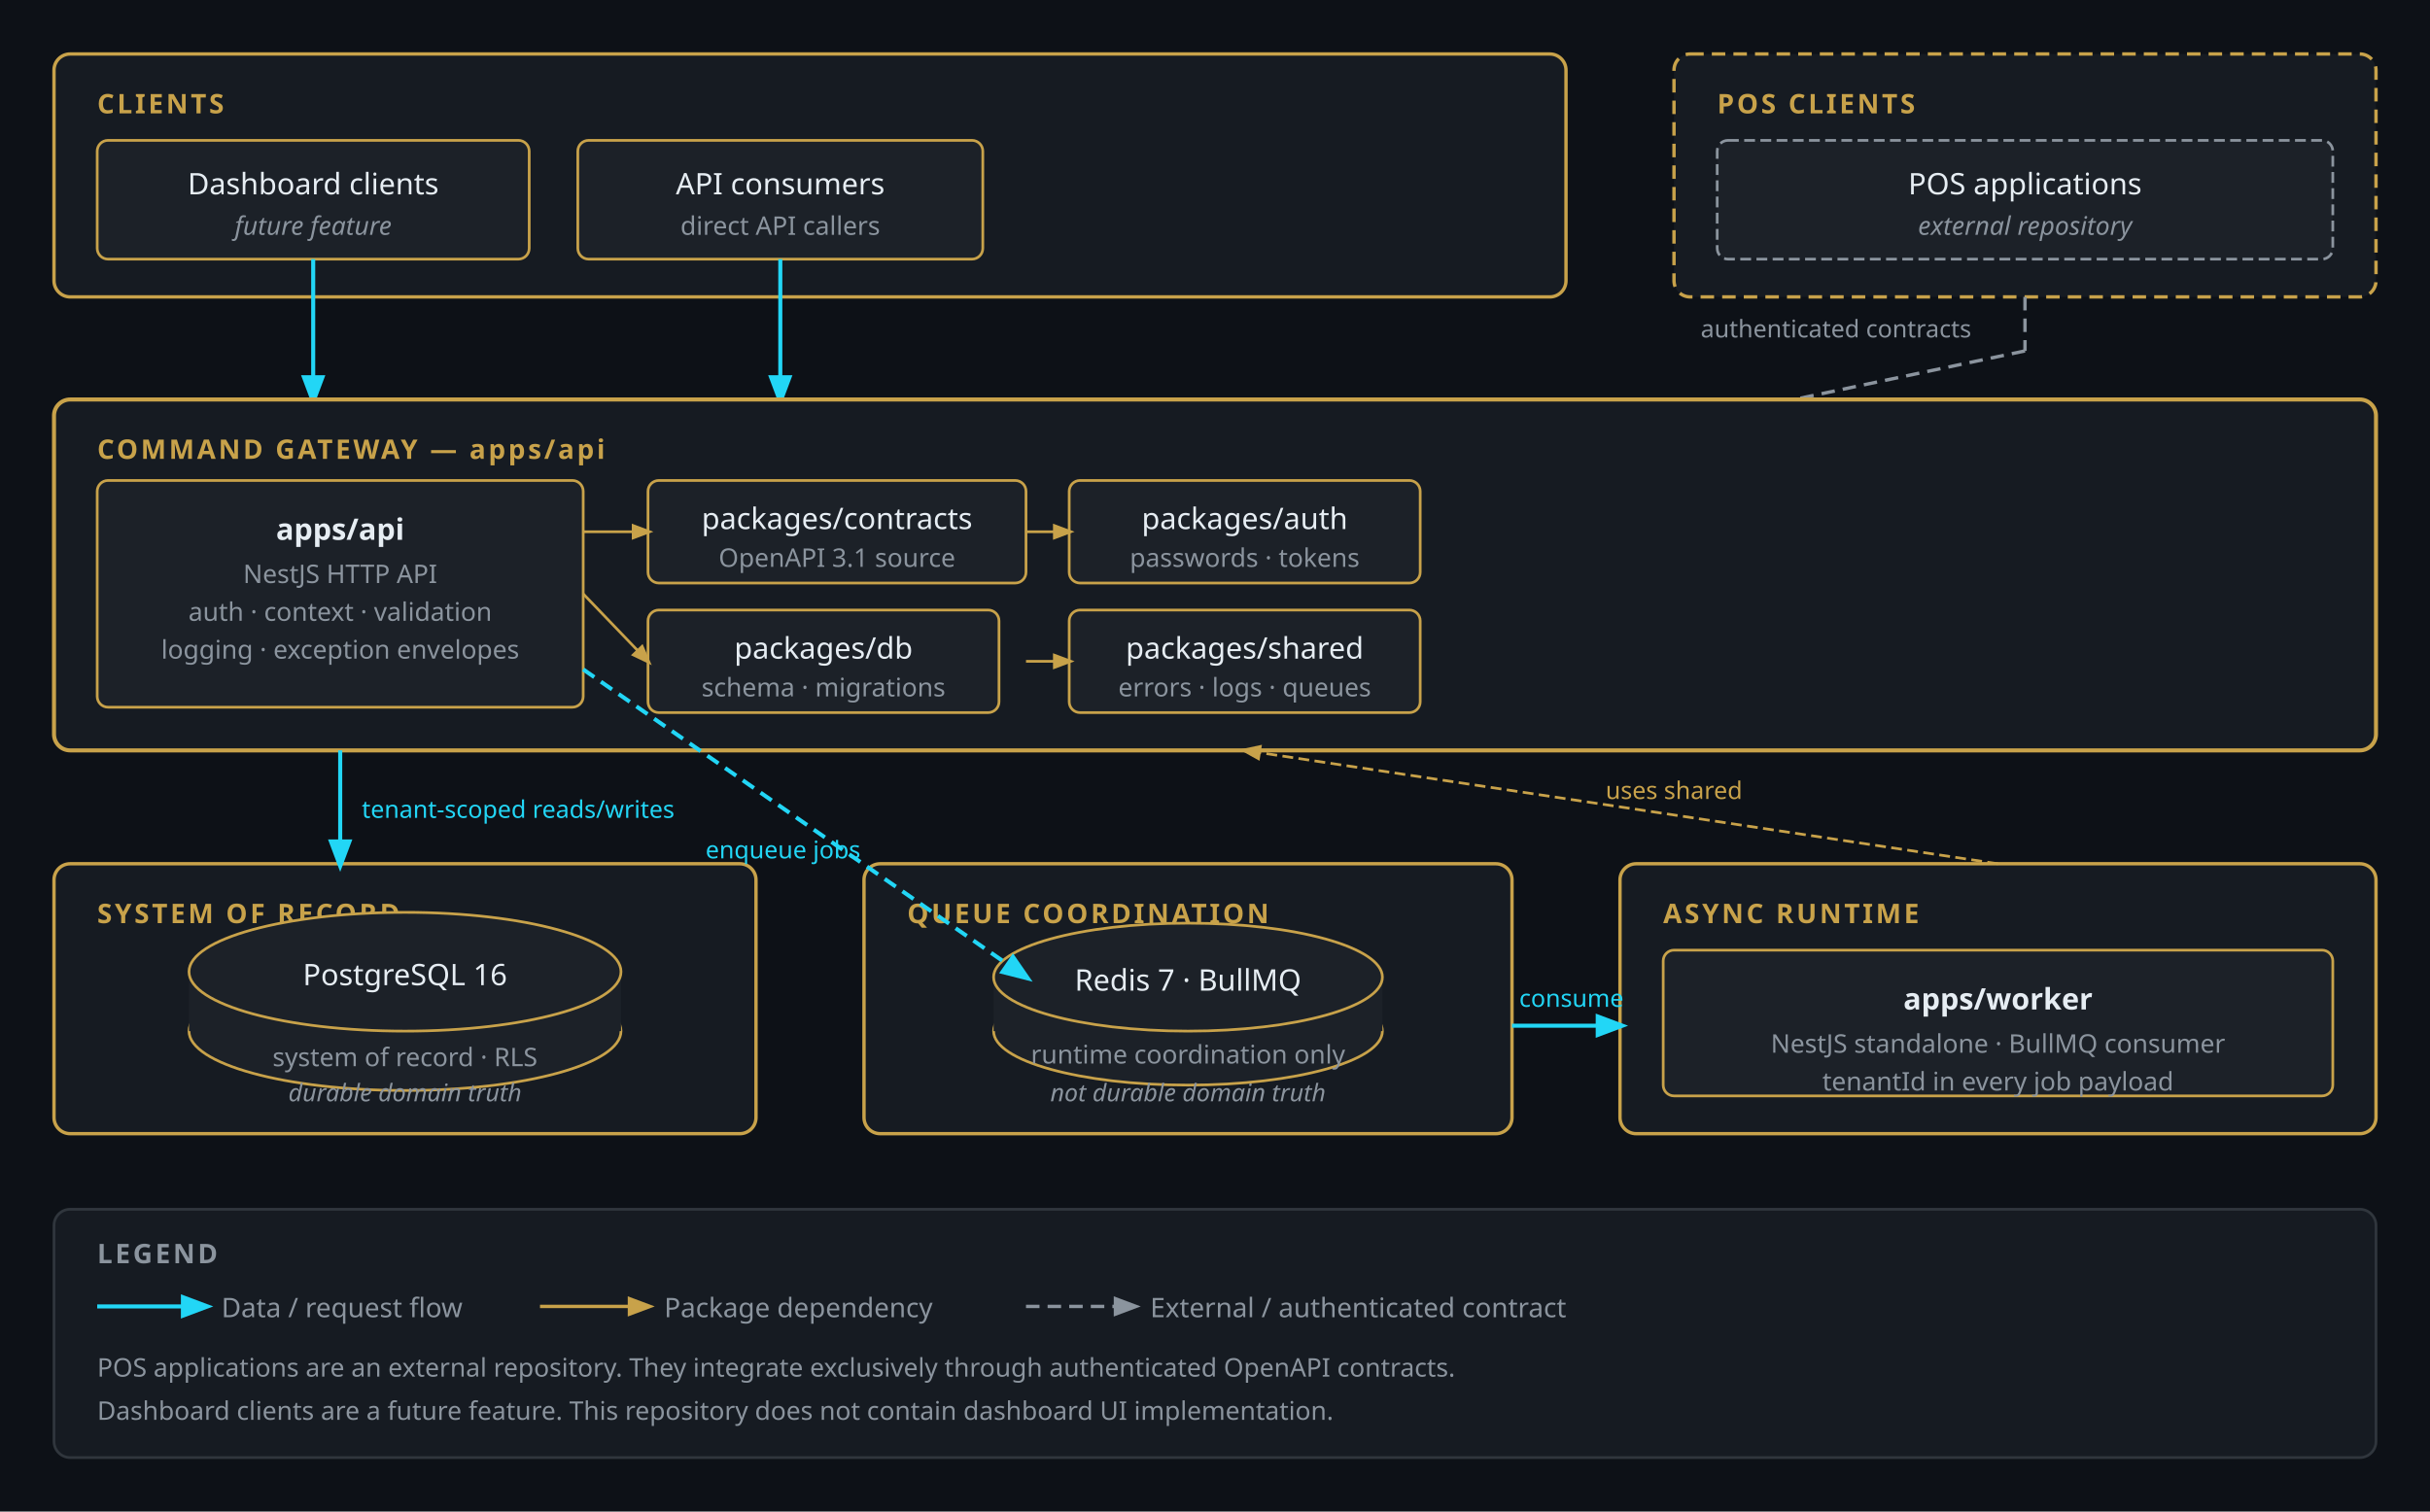
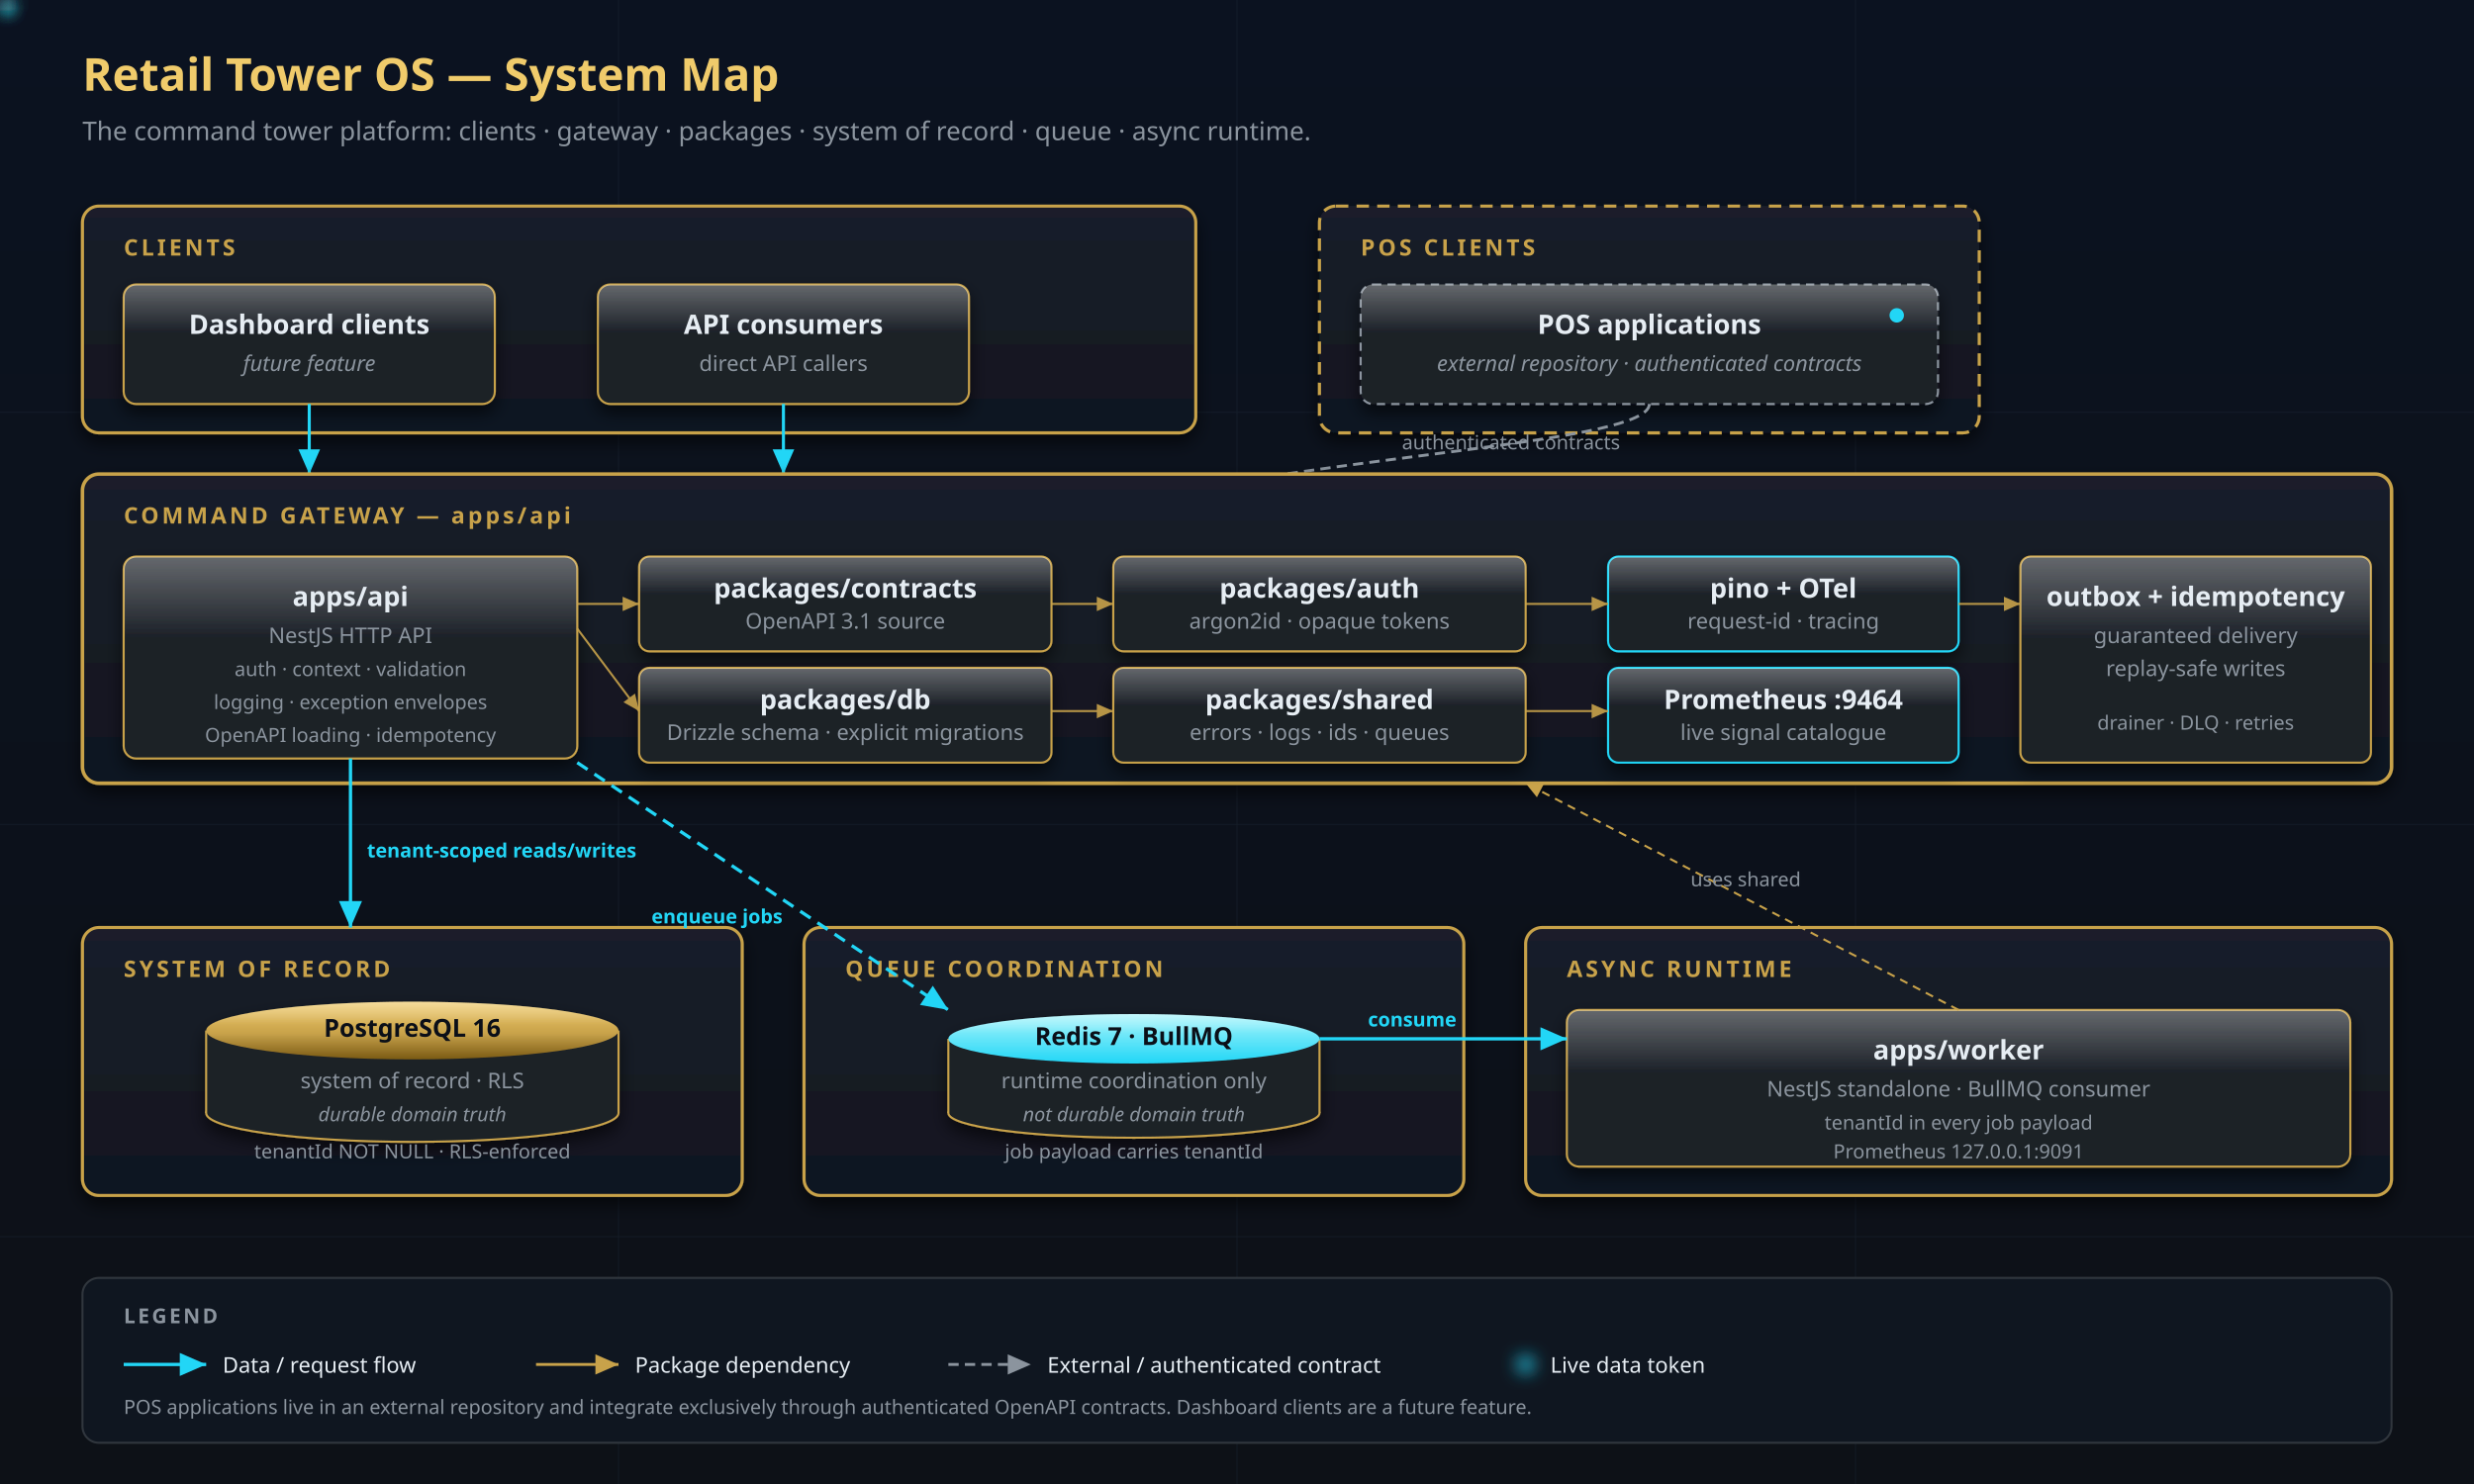
- <svg xmlns="http://www.w3.org/2000/svg" viewBox="0 0 900 560" width="900" height="560" fill="none" font-family="system-ui, ui-sans-serif, sans-serif" font-size="12">
-   <rect width="900" height="560" fill="#0D1117" />
-   <rect x="20" y="20" width="560" height="90" rx="6" fill="#161B22" stroke="#C8A24A" stroke-width="1.25" />
-   <text x="36" y="42" fill="#C8A24A" font-size="10" font-weight="600" letter-spacing="1">CLIENTS</text>
-   <rect x="36" y="52" width="160" height="44" rx="4" fill="#1C2128" stroke="#C8A24A" stroke-width="1" />
-   <text x="116" y="72" fill="#E6EDF3" font-size="11" text-anchor="middle">Dashboard clients</text>
-   <text x="116" y="87" fill="#8B949E" font-size="9.5" text-anchor="middle" font-style="italic">future feature</text>
-   <rect x="214" y="52" width="150" height="44" rx="4" fill="#1C2128" stroke="#C8A24A" stroke-width="1" />
-   <text x="289" y="72" fill="#E6EDF3" font-size="11" text-anchor="middle">API consumers</text>
-   <text x="289" y="87" fill="#8B949E" font-size="9.5" text-anchor="middle">direct API callers</text>
-   <rect x="620" y="20" width="260" height="90" rx="6" fill="#161B22" stroke="#C8A24A" stroke-width="1.25" stroke-dasharray="5,3" />
-   <text x="636" y="42" fill="#C8A24A" font-size="10" font-weight="600" letter-spacing="1">POS CLIENTS</text>
-   <rect x="636" y="52" width="228" height="44" rx="4" fill="#1C2128" stroke="#8B949E" stroke-width="1" stroke-dasharray="4,2" />
-   <text x="750" y="72" fill="#E6EDF3" font-size="11" text-anchor="middle">POS applications</text>
-   <text x="750" y="87" fill="#8B949E" font-size="9.5" text-anchor="middle" font-style="italic">external repository</text>
-   <line x1="116" y1="96" x2="116" y2="148" stroke="#22D6F6" stroke-width="1.5" marker-end="url(#arrow-cyan)" />
-   <line x1="289" y1="96" x2="289" y2="148" stroke="#22D6F6" stroke-width="1.5" marker-end="url(#arrow-cyan)" />
-   <line x1="750" y1="110" x2="750" y2="130" stroke="#8B949E" stroke-width="1.25" stroke-dasharray="5,3" />
-   <line x1="750" y1="130" x2="560" y2="170" stroke="#8B949E" stroke-width="1.25" stroke-dasharray="5,3" marker-end="url(#arrow-dim)" />
-   <text x="680" y="125" fill="#8B949E" font-size="9" text-anchor="middle">authenticated contracts</text>
-   <rect x="20" y="148" width="860" height="130" rx="6" fill="#161B22" stroke="#C8A24A" stroke-width="1.5" />
-   <text x="36" y="170" fill="#C8A24A" font-size="10" font-weight="600" letter-spacing="1">COMMAND GATEWAY — apps/api</text>
-   <rect x="36" y="178" width="180" height="84" rx="4" fill="#1C2128" stroke="#C8A24A" stroke-width="1" />
-   <text x="126" y="200" fill="#E6EDF3" font-size="11" font-weight="600" text-anchor="middle">apps/api</text>
-   <text x="126" y="216" fill="#8B949E" font-size="9.5" text-anchor="middle">NestJS HTTP API</text>
-   <text x="126" y="230" fill="#8B949E" font-size="9.5" text-anchor="middle">auth · context · validation</text>
-   <text x="126" y="244" fill="#8B949E" font-size="9.5" text-anchor="middle">logging · exception envelopes</text>
-   <rect x="240" y="178" width="140" height="38" rx="4" fill="#1C2128" stroke="#C8A24A" stroke-width="1" />
-   <text x="310" y="196" fill="#E6EDF3" font-size="11" text-anchor="middle">packages/contracts</text>
-   <text x="310" y="210" fill="#8B949E" font-size="9.5" text-anchor="middle">OpenAPI 3.1 source</text>
-   <rect x="396" y="178" width="130" height="38" rx="4" fill="#1C2128" stroke="#C8A24A" stroke-width="1" />
-   <text x="461" y="196" fill="#E6EDF3" font-size="11" text-anchor="middle">packages/auth</text>
-   <text x="461" y="210" fill="#8B949E" font-size="9.5" text-anchor="middle">passwords · tokens</text>
-   <rect x="240" y="226" width="130" height="38" rx="4" fill="#1C2128" stroke="#C8A24A" stroke-width="1" />
-   <text x="305" y="244" fill="#E6EDF3" font-size="11" text-anchor="middle">packages/db</text>
-   <text x="305" y="258" fill="#8B949E" font-size="9.5" text-anchor="middle">schema · migrations</text>
-   <rect x="396" y="226" width="130" height="38" rx="4" fill="#1C2128" stroke="#C8A24A" stroke-width="1" />
-   <text x="461" y="244" fill="#E6EDF3" font-size="11" text-anchor="middle">packages/shared</text>
-   <text x="461" y="258" fill="#8B949E" font-size="9.5" text-anchor="middle">errors · logs · queues</text>
-   <line x1="216" y1="197" x2="240" y2="197" stroke="#C8A24A" stroke-width="1" marker-end="url(#arrow-gold)" />
-   <line x1="216" y1="220" x2="240" y2="245" stroke="#C8A24A" stroke-width="1" marker-end="url(#arrow-gold)" />
-   <line x1="380" y1="197" x2="396" y2="197" stroke="#C8A24A" stroke-width="1" marker-end="url(#arrow-gold)" />
-   <line x1="380" y1="245" x2="396" y2="245" stroke="#C8A24A" stroke-width="1" marker-end="url(#arrow-gold)" />
-   <rect x="20" y="320" width="260" height="100" rx="6" fill="#161B22" stroke="#C8A24A" stroke-width="1.25" />
-   <text x="36" y="342" fill="#C8A24A" font-size="10" font-weight="600" letter-spacing="1">SYSTEM OF RECORD</text>
-   <ellipse cx="150" cy="382" rx="80" ry="22" fill="#1C2128" stroke="#C8A24A" stroke-width="1" />
-   <rect x="70" y="360" width="160" height="22" fill="#1C2128" />
-   <ellipse cx="150" cy="360" rx="80" ry="22" fill="#1C2128" stroke="#C8A24A" stroke-width="1" />
-   <text x="150" y="365" fill="#E6EDF3" font-size="11" text-anchor="middle">PostgreSQL 16</text>
-   <text x="150" y="395" fill="#8B949E" font-size="9.5" text-anchor="middle">system of record · RLS</text>
-   <text x="150" y="408" fill="#8B949E" font-size="9" text-anchor="middle" font-style="italic">durable domain truth</text>
-   <rect x="320" y="320" width="240" height="100" rx="6" fill="#161B22" stroke="#C8A24A" stroke-width="1.25" />
-   <text x="336" y="342" fill="#C8A24A" font-size="10" font-weight="600" letter-spacing="1">QUEUE COORDINATION</text>
-   <ellipse cx="440" cy="382" rx="72" ry="20" fill="#1C2128" stroke="#C8A24A" stroke-width="1" />
-   <rect x="368" y="362" width="144" height="20" fill="#1C2128" />
-   <ellipse cx="440" cy="362" rx="72" ry="20" fill="#1C2128" stroke="#C8A24A" stroke-width="1" />
-   <text x="440" y="367" fill="#E6EDF3" font-size="11" text-anchor="middle">Redis 7 · BullMQ</text>
-   <text x="440" y="394" fill="#8B949E" font-size="9.5" text-anchor="middle">runtime coordination only</text>
-   <text x="440" y="408" fill="#8B949E" font-size="9" text-anchor="middle" font-style="italic">not durable domain truth</text>
-   <rect x="600" y="320" width="280" height="100" rx="6" fill="#161B22" stroke="#C8A24A" stroke-width="1.25" />
-   <text x="616" y="342" fill="#C8A24A" font-size="10" font-weight="600" letter-spacing="1">ASYNC RUNTIME</text>
-   <rect x="616" y="352" width="248" height="54" rx="4" fill="#1C2128" stroke="#C8A24A" stroke-width="1" />
-   <text x="740" y="374" fill="#E6EDF3" font-size="11" font-weight="600" text-anchor="middle">apps/worker</text>
-   <text x="740" y="390" fill="#8B949E" font-size="9.5" text-anchor="middle">NestJS standalone · BullMQ consumer</text>
-   <text x="740" y="404" fill="#8B949E" font-size="9.5" text-anchor="middle">tenantId in every job payload</text>
-   <line x1="126" y1="278" x2="126" y2="320" stroke="#22D6F6" stroke-width="1.5" marker-end="url(#arrow-cyan)" />
-   <text x="134" y="303" fill="#22D6F6" font-size="9">tenant-scoped reads/writes</text>
-   <line x1="216" y1="248" x2="380" y2="362" stroke="#22D6F6" stroke-width="1.5" stroke-dasharray="5,3" marker-end="url(#arrow-cyan)" />
-   <text x="290" y="318" fill="#22D6F6" font-size="9" text-anchor="middle">enqueue jobs</text>
-   <line x1="560" y1="380" x2="600" y2="380" stroke="#22D6F6" stroke-width="1.5" marker-end="url(#arrow-cyan)" />
-   <text x="582" y="373" fill="#22D6F6" font-size="9" text-anchor="middle">consume</text>
-   <line x1="740" y1="320" x2="461" y2="278" stroke="#C8A24A" stroke-width="1" stroke-dasharray="4,2" marker-end="url(#arrow-gold)" />
-   <text x="620" y="296" fill="#C8A24A" font-size="9" text-anchor="middle">uses shared</text>
-   <rect x="20" y="448" width="860" height="92" rx="6" fill="#161B22" stroke="#30363D" stroke-width="1" />
-   <text x="36" y="468" fill="#8B949E" font-size="10" font-weight="600" letter-spacing="1">LEGEND</text>
-   <line x1="36" y1="484" x2="76" y2="484" stroke="#22D6F6" stroke-width="1.5" marker-end="url(#arrow-cyan)" />
-   <text x="82" y="488" fill="#8B949E" font-size="10">Data / request flow</text>
-   <line x1="200" y1="484" x2="240" y2="484" stroke="#C8A24A" stroke-width="1.25" marker-end="url(#arrow-gold)" />
-   <text x="246" y="488" fill="#8B949E" font-size="10">Package dependency</text>
-   <line x1="380" y1="484" x2="420" y2="484" stroke="#8B949E" stroke-width="1.25" stroke-dasharray="5,3" marker-end="url(#arrow-dim)" />
-   <text x="426" y="488" fill="#8B949E" font-size="10">External / authenticated contract</text>
-   <text x="36" y="510" fill="#8B949E" font-size="9.5">POS applications are an external repository. They integrate exclusively through authenticated OpenAPI contracts.</text>
-   <text x="36" y="526" fill="#8B949E" font-size="9.5">Dashboard clients are a future feature. This repository does not contain dashboard UI implementation.</text>
+ <svg xmlns="http://www.w3.org/2000/svg" viewBox="0 0 1200 720" width="1200" height="720" role="img" aria-labelledby="t d" fill="none" font-family="system-ui, ui-sans-serif, sans-serif" font-size="12">
  <defs>
-     <marker id="arrow-cyan" markerWidth="8" markerHeight="8" refX="6" refY="3" orient="auto">
-       <path d="M0,0 L0,6 L8,3 z" fill="#22D6F6" />
+     <linearGradient id="bg" x1="0" y1="0" x2="0" y2="1">
+       <stop offset="0" stop-color="#0B1220" />
+       <stop offset="1" stop-color="#0D1117" />
+     </linearGradient>
+     <linearGradient id="zone-gold" x1="0" y1="0" x2="0" y2="1">
+       <stop offset="0" stop-color="#1A1F2A" />
+       <stop offset="1" stop-color="#101620" />
+     </linearGradient>
+     <linearGradient id="gold" x1="0" y1="0" x2="0" y2="1">
+       <stop offset="0" stop-color="#F0CB6B" />
+       <stop offset="0.55" stop-color="#C8A24A" />
+       <stop offset="1" stop-color="#7A5A14" />
+     </linearGradient>
+     <linearGradient id="cyan" x1="0" y1="0" x2="0" y2="1">
+       <stop offset="0" stop-color="#A8F4FB" />
+       <stop offset="1" stop-color="#22D6F6" />
+     </linearGradient>
+     <linearGradient id="hi" x1="0" y1="0" x2="0" y2="1">
+       <stop offset="0" stop-color="#ffffff" stop-opacity="0.32" />
+       <stop offset="0.4" stop-color="#ffffff" stop-opacity="0" />
+     </linearGradient>
+     <filter id="drop" x="-30%" y="-30%" width="160%" height="160%">
+       <feDropShadow dx="0" dy="4" stdDeviation="4" flood-color="#000000" flood-opacity="0.6" />
+     </filter>
+     <filter id="glow" x="-100%" y="-100%" width="300%" height="300%">
+       <feGaussianBlur stdDeviation="4" />
+     </filter>
+     <marker id="arrow-cyan" markerWidth="10" markerHeight="10" refX="8" refY="3.5" orient="auto">
+       <path d="M0 0 L8 3.5 L0 7 z" fill="#22D6F6" />
    </marker>
-     <marker id="arrow-gold" markerWidth="8" markerHeight="8" refX="6" refY="3" orient="auto">
-       <path d="M0,0 L0,6 L8,3 z" fill="#C8A24A" />
+     <marker id="arrow-gold" markerWidth="10" markerHeight="10" refX="8" refY="3.5" orient="auto">
+       <path d="M0 0 L8 3.5 L0 7 z" fill="#C8A24A" />
    </marker>
-     <marker id="arrow-dim" markerWidth="8" markerHeight="8" refX="6" refY="3" orient="auto">
-       <path d="M0,0 L0,6 L8,3 z" fill="#8B949E" />
+     <marker id="arrow-dim" markerWidth="10" markerHeight="10" refX="8" refY="3.5" orient="auto">
+       <path d="M0 0 L8 3.5 L0 7 z" fill="#8B949E" />
    </marker>
+     <style>
+       .zone-label { font-size: 11px; font-weight: 700; letter-spacing: 1.5px; fill: #C8A24A; }
+       .heading { font-size: 13px; font-weight: 700; fill: #E6EDF3; }
+       .sub { font-size: 10.5px; fill: #8B949E; }
+       .sub2 { font-size: 9.5px; fill: #8B949E; }
+       .flow-label { font-size: 9.5px; fill: #22D6F6; font-weight: 600; }
+       .flow-dim { font-size: 9.5px; fill: #8B949E; }
+     </style>
+     <path id="m1" d="M150 130 V210" />
+     <path id="m2" d="M380 130 V210" />
+     <path id="m3" d="M960 145 C870 170 730 180 600 230" />
+     <path id="m4" d="M170 340 V450" />
+     <path id="m5" d="M380 370 L520 490" />
+     <path id="m6" d="M740 490 L890 490" />
+     <path id="m7" d="M1010 450 V340" />
  </defs>
+   <rect width="1200" height="720" fill="url(#bg)" />
+   <g stroke="#1F2A37" stroke-width="0.5" opacity="0.4">
+     <path d="M0 200 H1200 M0 400 H1200 M0 600 H1200" />
+     <path d="M300 0 V720 M600 0 V720 M900 0 V720" />
+   </g>
+   <text x="40" y="44" font-size="22" font-weight="800" fill="#F0CB6B">Retail Tower OS — System Map</text>
+   <text x="40" y="68" font-size="12.5" fill="#8B949E">The command tower platform: clients · gateway · packages · system of record · queue · async runtime.</text>
+   <g filter="url(#drop)">
+     <rect x="40" y="100" width="540" height="110" rx="8" fill="url(#zone-gold)" stroke="#C8A24A" stroke-width="1.5" />
+   </g>
+   <text x="60" y="124" class="zone-label">CLIENTS</text>
+   <g filter="url(#drop)">
+     <rect x="60" y="138" width="180" height="58" rx="6" fill="#1C2128" stroke="#C8A24A" stroke-width="1" />
+     <rect x="60" y="138" width="180" height="58" rx="6" fill="url(#hi)" />
+   </g>
+   <text x="150" y="162" text-anchor="middle" class="heading">Dashboard clients</text>
+   <text x="150" y="180" text-anchor="middle" class="sub" font-style="italic">future feature</text>
+   <g filter="url(#drop)">
+     <rect x="290" y="138" width="180" height="58" rx="6" fill="#1C2128" stroke="#C8A24A" stroke-width="1" />
+     <rect x="290" y="138" width="180" height="58" rx="6" fill="url(#hi)" />
+   </g>
+   <text x="380" y="162" text-anchor="middle" class="heading">API consumers</text>
+   <text x="380" y="180" text-anchor="middle" class="sub">direct API callers</text>
+   <g filter="url(#drop)">
+     <rect x="640" y="100" width="320" height="110" rx="8" fill="url(#zone-gold)" stroke="#C8A24A" stroke-width="1.5" stroke-dasharray="6 4" />
+   </g>
+   <text x="660" y="124" class="zone-label">POS CLIENTS</text>
+   <g filter="url(#drop)">
+     <rect x="660" y="138" width="280" height="58" rx="6" fill="#1C2128" stroke="#8B949E" stroke-width="1" stroke-dasharray="4 3" />
+     <rect x="660" y="138" width="280" height="58" rx="6" fill="url(#hi)" />
+   </g>
+   <text x="800" y="162" text-anchor="middle" class="heading">POS applications</text>
+   <text x="800" y="180" text-anchor="middle" class="sub" font-style="italic">external repository · authenticated contracts</text>
+   <circle cx="920" cy="153" r="3.5" fill="#22D6F6">
+     <animate attributeName="opacity" values="1;0.3;1" dur="1.6s" repeatCount="indefinite" />
+   </circle>
+   <path d="M150 196 V230" stroke="#22D6F6" stroke-width="1.5" marker-end="url(#arrow-cyan)" fill="none" />
+   <path d="M380 196 V230" stroke="#22D6F6" stroke-width="1.5" marker-end="url(#arrow-cyan)" fill="none" />
+   <path d="M800 196 C800 215 650 220 540 245" stroke="#8B949E" stroke-width="1.4" stroke-dasharray="5 3" marker-end="url(#arrow-dim)" fill="none" />
+   <text x="680" y="218" class="flow-dim">authenticated contracts</text>
+   <g filter="url(#drop)">
+     <rect x="40" y="230" width="1120" height="150" rx="8" fill="url(#zone-gold)" stroke="#C8A24A" stroke-width="1.7" />
+   </g>
+   <text x="60" y="254" class="zone-label">COMMAND GATEWAY — apps/api</text>
+   <g filter="url(#drop)">
+     <rect x="60" y="270" width="220" height="98" rx="6" fill="#1C2128" stroke="#C8A24A" stroke-width="1" />
+     <rect x="60" y="270" width="220" height="98" rx="6" fill="url(#hi)" />
+   </g>
+   <text x="170" y="294" text-anchor="middle" class="heading">apps/api</text>
+   <text x="170" y="312" text-anchor="middle" class="sub">NestJS HTTP API</text>
+   <text x="170" y="328" text-anchor="middle" class="sub2">auth · context · validation</text>
+   <text x="170" y="344" text-anchor="middle" class="sub2">logging · exception envelopes</text>
+   <text x="170" y="360" text-anchor="middle" class="sub2">OpenAPI loading · idempotency</text>
+   <g filter="url(#drop)">
+     <rect x="310" y="270" width="200" height="46" rx="5" fill="#1C2128" stroke="#C8A24A" stroke-width="1" />
+     <rect x="310" y="270" width="200" height="46" rx="5" fill="url(#hi)" />
+   </g>
+   <text x="410" y="290" text-anchor="middle" class="heading">packages/contracts</text>
+   <text x="410" y="305" text-anchor="middle" class="sub">OpenAPI 3.1 source</text>
+   <g filter="url(#drop)">
+     <rect x="540" y="270" width="200" height="46" rx="5" fill="#1C2128" stroke="#C8A24A" stroke-width="1" />
+     <rect x="540" y="270" width="200" height="46" rx="5" fill="url(#hi)" />
+   </g>
+   <text x="640" y="290" text-anchor="middle" class="heading">packages/auth</text>
+   <text x="640" y="305" text-anchor="middle" class="sub">argon2id · opaque tokens</text>
+   <g filter="url(#drop)">
+     <rect x="310" y="324" width="200" height="46" rx="5" fill="#1C2128" stroke="#C8A24A" stroke-width="1" />
+     <rect x="310" y="324" width="200" height="46" rx="5" fill="url(#hi)" />
+   </g>
+   <text x="410" y="344" text-anchor="middle" class="heading">packages/db</text>
+   <text x="410" y="359" text-anchor="middle" class="sub">Drizzle schema · explicit migrations</text>
+   <g filter="url(#drop)">
+     <rect x="540" y="324" width="200" height="46" rx="5" fill="#1C2128" stroke="#C8A24A" stroke-width="1" />
+     <rect x="540" y="324" width="200" height="46" rx="5" fill="url(#hi)" />
+   </g>
+   <text x="640" y="344" text-anchor="middle" class="heading">packages/shared</text>
+   <text x="640" y="359" text-anchor="middle" class="sub">errors · logs · ids · queues</text>
+   <g filter="url(#drop)">
+     <rect x="780" y="270" width="170" height="46" rx="5" fill="#1C2128" stroke="#22D6F6" stroke-width="1" />
+     <rect x="780" y="270" width="170" height="46" rx="5" fill="url(#hi)" />
+   </g>
+   <text x="865" y="290" text-anchor="middle" class="heading">pino + OTel</text>
+   <text x="865" y="305" text-anchor="middle" class="sub">request-id · tracing</text>
+   <g filter="url(#drop)">
+     <rect x="780" y="324" width="170" height="46" rx="5" fill="#1C2128" stroke="#22D6F6" stroke-width="1" />
+     <rect x="780" y="324" width="170" height="46" rx="5" fill="url(#hi)" />
+   </g>
+   <text x="865" y="344" text-anchor="middle" class="heading">Prometheus :9464</text>
+   <text x="865" y="359" text-anchor="middle" class="sub">live signal catalogue</text>
+   <g filter="url(#drop)">
+     <rect x="980" y="270" width="170" height="100" rx="5" fill="#1C2128" stroke="#C8A24A" stroke-width="1" />
+     <rect x="980" y="270" width="170" height="100" rx="5" fill="url(#hi)" />
+   </g>
+   <text x="1065" y="294" text-anchor="middle" class="heading">outbox + idempotency</text>
+   <text x="1065" y="312" text-anchor="middle" class="sub">guaranteed delivery</text>
+   <text x="1065" y="328" text-anchor="middle" class="sub">replay-safe writes</text>
+   <text x="1065" y="354" text-anchor="middle" class="sub2">drainer · DLQ · retries</text>
+   <g stroke="#C8A24A" stroke-width="1" marker-end="url(#arrow-gold)" fill="none" opacity="0.9">
+     <path d="M280 293 H310" />
+     <path d="M280 305 L310 345" />
+     <path d="M510 293 H540" />
+     <path d="M510 345 H540" />
+     <path d="M740 293 H780" />
+     <path d="M740 345 H780" />
+     <path d="M950 293 H980" />
+   </g>
+   <g filter="url(#drop)">
+     <rect x="40" y="450" width="320" height="130" rx="8" fill="url(#zone-gold)" stroke="#C8A24A" stroke-width="1.5" />
+   </g>
+   <text x="60" y="474" class="zone-label">SYSTEM OF RECORD</text>
+   <g filter="url(#drop)">
+     <ellipse cx="200" cy="540" rx="100" ry="14" fill="#1C2128" stroke="#C8A24A" stroke-width="1" />
+     <rect x="100" y="500" width="200" height="40" fill="#1C2128" stroke="none" />
+     <path d="M100 500 V540" stroke="#C8A24A" stroke-width="1" />
+     <path d="M300 500 V540" stroke="#C8A24A" stroke-width="1" />
+     <ellipse cx="200" cy="500" rx="100" ry="14" fill="url(#gold)" />
+     <ellipse cx="200" cy="500" rx="100" ry="14" fill="url(#hi)" />
+   </g>
+   <text x="200" y="503" text-anchor="middle" font-size="12" font-weight="700" fill="#0B0F18">PostgreSQL 16</text>
+   <text x="200" y="528" text-anchor="middle" class="sub">system of record · RLS</text>
+   <text x="200" y="544" text-anchor="middle" class="sub2" font-style="italic">durable domain truth</text>
+   <text x="200" y="562" text-anchor="middle" class="sub2">tenantId NOT NULL · RLS-enforced</text>
+   <g filter="url(#drop)">
+     <rect x="390" y="450" width="320" height="130" rx="8" fill="url(#zone-gold)" stroke="#C8A24A" stroke-width="1.5" />
+   </g>
+   <text x="410" y="474" class="zone-label">QUEUE COORDINATION</text>
+   <g filter="url(#drop)">
+     <ellipse cx="550" cy="540" rx="90" ry="12" fill="#1C2128" stroke="#C8A24A" stroke-width="1" />
+     <rect x="460" y="504" width="180" height="36" fill="#1C2128" stroke="none" />
+     <path d="M460 504 V540" stroke="#C8A24A" stroke-width="1" />
+     <path d="M640 504 V540" stroke="#C8A24A" stroke-width="1" />
+     <ellipse cx="550" cy="504" rx="90" ry="12" fill="url(#cyan)" />
+     <ellipse cx="550" cy="504" rx="90" ry="12" fill="url(#hi)" />
+   </g>
+   <text x="550" y="507" text-anchor="middle" font-size="12" font-weight="700" fill="#0B0F18">Redis 7 · BullMQ</text>
+   <text x="550" y="528" text-anchor="middle" class="sub">runtime coordination only</text>
+   <text x="550" y="544" text-anchor="middle" class="sub2" font-style="italic">not durable domain truth</text>
+   <text x="550" y="562" text-anchor="middle" class="sub2">job payload carries tenantId</text>
+   <g filter="url(#drop)">
+     <rect x="740" y="450" width="420" height="130" rx="8" fill="url(#zone-gold)" stroke="#C8A24A" stroke-width="1.5" />
+   </g>
+   <text x="760" y="474" class="zone-label">ASYNC RUNTIME</text>
+   <g filter="url(#drop)">
+     <rect x="760" y="490" width="380" height="76" rx="6" fill="#1C2128" stroke="#C8A24A" stroke-width="1" />
+     <rect x="760" y="490" width="380" height="76" rx="6" fill="url(#hi)" />
+   </g>
+   <text x="950" y="514" text-anchor="middle" class="heading">apps/worker</text>
+   <text x="950" y="532" text-anchor="middle" class="sub">NestJS standalone · BullMQ consumer</text>
+   <text x="950" y="548" text-anchor="middle" class="sub2">tenantId in every job payload</text>
+   <text x="950" y="562" text-anchor="middle" class="sub2">Prometheus 127.0.0.1:9091</text>
+   <path d="M170 368 V450" stroke="#22D6F6" stroke-width="1.6" fill="none" marker-end="url(#arrow-cyan)" />
+   <text x="178" y="416" class="flow-label">tenant-scoped reads/writes</text>
+   <path d="M280 370 L460 490" stroke="#22D6F6" stroke-width="1.6" fill="none" stroke-dasharray="6 4" marker-end="url(#arrow-cyan)" />
+   <text x="316" y="448" class="flow-label">enqueue jobs</text>
+   <path d="M640 504 H760" stroke="#22D6F6" stroke-width="1.6" fill="none" marker-end="url(#arrow-cyan)" />
+   <text x="685" y="498" text-anchor="middle" class="flow-label">consume</text>
+   <path d="M950 490 L740 380" stroke="#C8A24A" stroke-width="1" stroke-dasharray="4 3" fill="none" marker-end="url(#arrow-gold)" />
+   <text x="820" y="430" class="flow-dim" fill="#C8A24A">uses shared</text>
+   <g>
+     <circle r="4.5" fill="#22D6F6" filter="url(#glow)">
+       <animateMotion dur="3s" repeatCount="indefinite">
+         <mpath href="#m1" />
+       </animateMotion>
+       <animate attributeName="opacity" values="0;1;1;0" dur="3s" repeatCount="indefinite" />
+     </circle>
+     <circle r="4.5" fill="#22D6F6" filter="url(#glow)">
+       <animateMotion dur="3s" begin="1.5s" repeatCount="indefinite">
+         <mpath href="#m2" />
+       </animateMotion>
+       <animate attributeName="opacity" values="0;1;1;0" dur="3s" begin="1.5s" repeatCount="indefinite" />
+     </circle>
+     <circle r="4.5" fill="#8B949E" filter="url(#glow)">
+       <animateMotion dur="4s" repeatCount="indefinite">
+         <mpath href="#m3" />
+       </animateMotion>
+       <animate attributeName="opacity" values="0;0.9;0.9;0" dur="4s" repeatCount="indefinite" />
+     </circle>
+     <circle r="5" fill="#22D6F6" filter="url(#glow)">
+       <animateMotion dur="3.4s" repeatCount="indefinite">
+         <mpath href="#m4" />
+       </animateMotion>
+       <animate attributeName="opacity" values="0;1;1;0" dur="3.4s" repeatCount="indefinite" />
+     </circle>
+     <circle r="5" fill="#22D6F6" filter="url(#glow)">
+       <animateMotion dur="3.4s" begin="1.7s" repeatCount="indefinite">
+         <mpath href="#m5" />
+       </animateMotion>
+       <animate attributeName="opacity" values="0;1;1;0" dur="3.4s" begin="1.7s" repeatCount="indefinite" />
+     </circle>
+     <circle r="5" fill="#22D6F6" filter="url(#glow)">
+       <animateMotion dur="2.8s" repeatCount="indefinite">
+         <mpath href="#m6" />
+       </animateMotion>
+       <animate attributeName="opacity" values="0;1;1;0" dur="2.8s" repeatCount="indefinite" />
+     </circle>
+     <circle r="4" fill="#C8A24A" filter="url(#glow)">
+       <animateMotion dur="3.6s" begin="2s" repeatCount="indefinite">
+         <mpath href="#m7" />
+       </animateMotion>
+       <animate attributeName="opacity" values="0;0.9;0.9;0" dur="3.6s" begin="2s" repeatCount="indefinite" />
+     </circle>
+   </g>
+   <circle cx="200" cy="500" r="50" fill="none" stroke="#C8A24A" stroke-width="0.8" opacity="0">
+     <animate attributeName="r" values="20;110;20" dur="4.4s" repeatCount="indefinite" />
+     <animate attributeName="opacity" values="0.45;0;0.45" dur="4.4s" repeatCount="indefinite" />
+   </circle>
+   <circle cx="550" cy="504" r="40" fill="none" stroke="#22D6F6" stroke-width="0.8" opacity="0">
+     <animate attributeName="r" values="20;100;20" dur="4.4s" begin="2.2s" repeatCount="indefinite" />
+     <animate attributeName="opacity" values="0.45;0;0.45" dur="4.4s" begin="2.2s" repeatCount="indefinite" />
+   </circle>
+   <g transform="translate(40 620)">
+     <rect width="1120" height="80" rx="8" fill="#0F1620" stroke="#30363D" stroke-width="1" />
+     <text x="20" y="22" font-size="10" font-weight="700" letter-spacing="1.2" fill="#8B949E">LEGEND</text>
+     <line x1="20" y1="42" x2="60" y2="42" stroke="#22D6F6" stroke-width="1.6" marker-end="url(#arrow-cyan)" />
+     <text x="68" y="46" font-size="10.5" fill="#E6EDF3">Data / request flow</text>
+     <line x1="220" y1="42" x2="260" y2="42" stroke="#C8A24A" stroke-width="1.4" marker-end="url(#arrow-gold)" />
+     <text x="268" y="46" font-size="10.5" fill="#E6EDF3">Package dependency</text>
+     <line x1="420" y1="42" x2="460" y2="42" stroke="#8B949E" stroke-width="1.4" stroke-dasharray="5 3" marker-end="url(#arrow-dim)" />
+     <text x="468" y="46" font-size="10.5" fill="#E6EDF3">External / authenticated contract</text>
+     <circle cx="700" cy="42" r="4" fill="#22D6F6" filter="url(#glow)" />
+     <text x="712" y="46" font-size="10.5" fill="#E6EDF3">Live data token</text>
+     <text x="20" y="66" font-size="9.5" fill="#8B949E">POS applications live in an external repository and integrate exclusively through authenticated OpenAPI contracts. Dashboard clients are a future feature.</text>
+   </g>
</svg>
